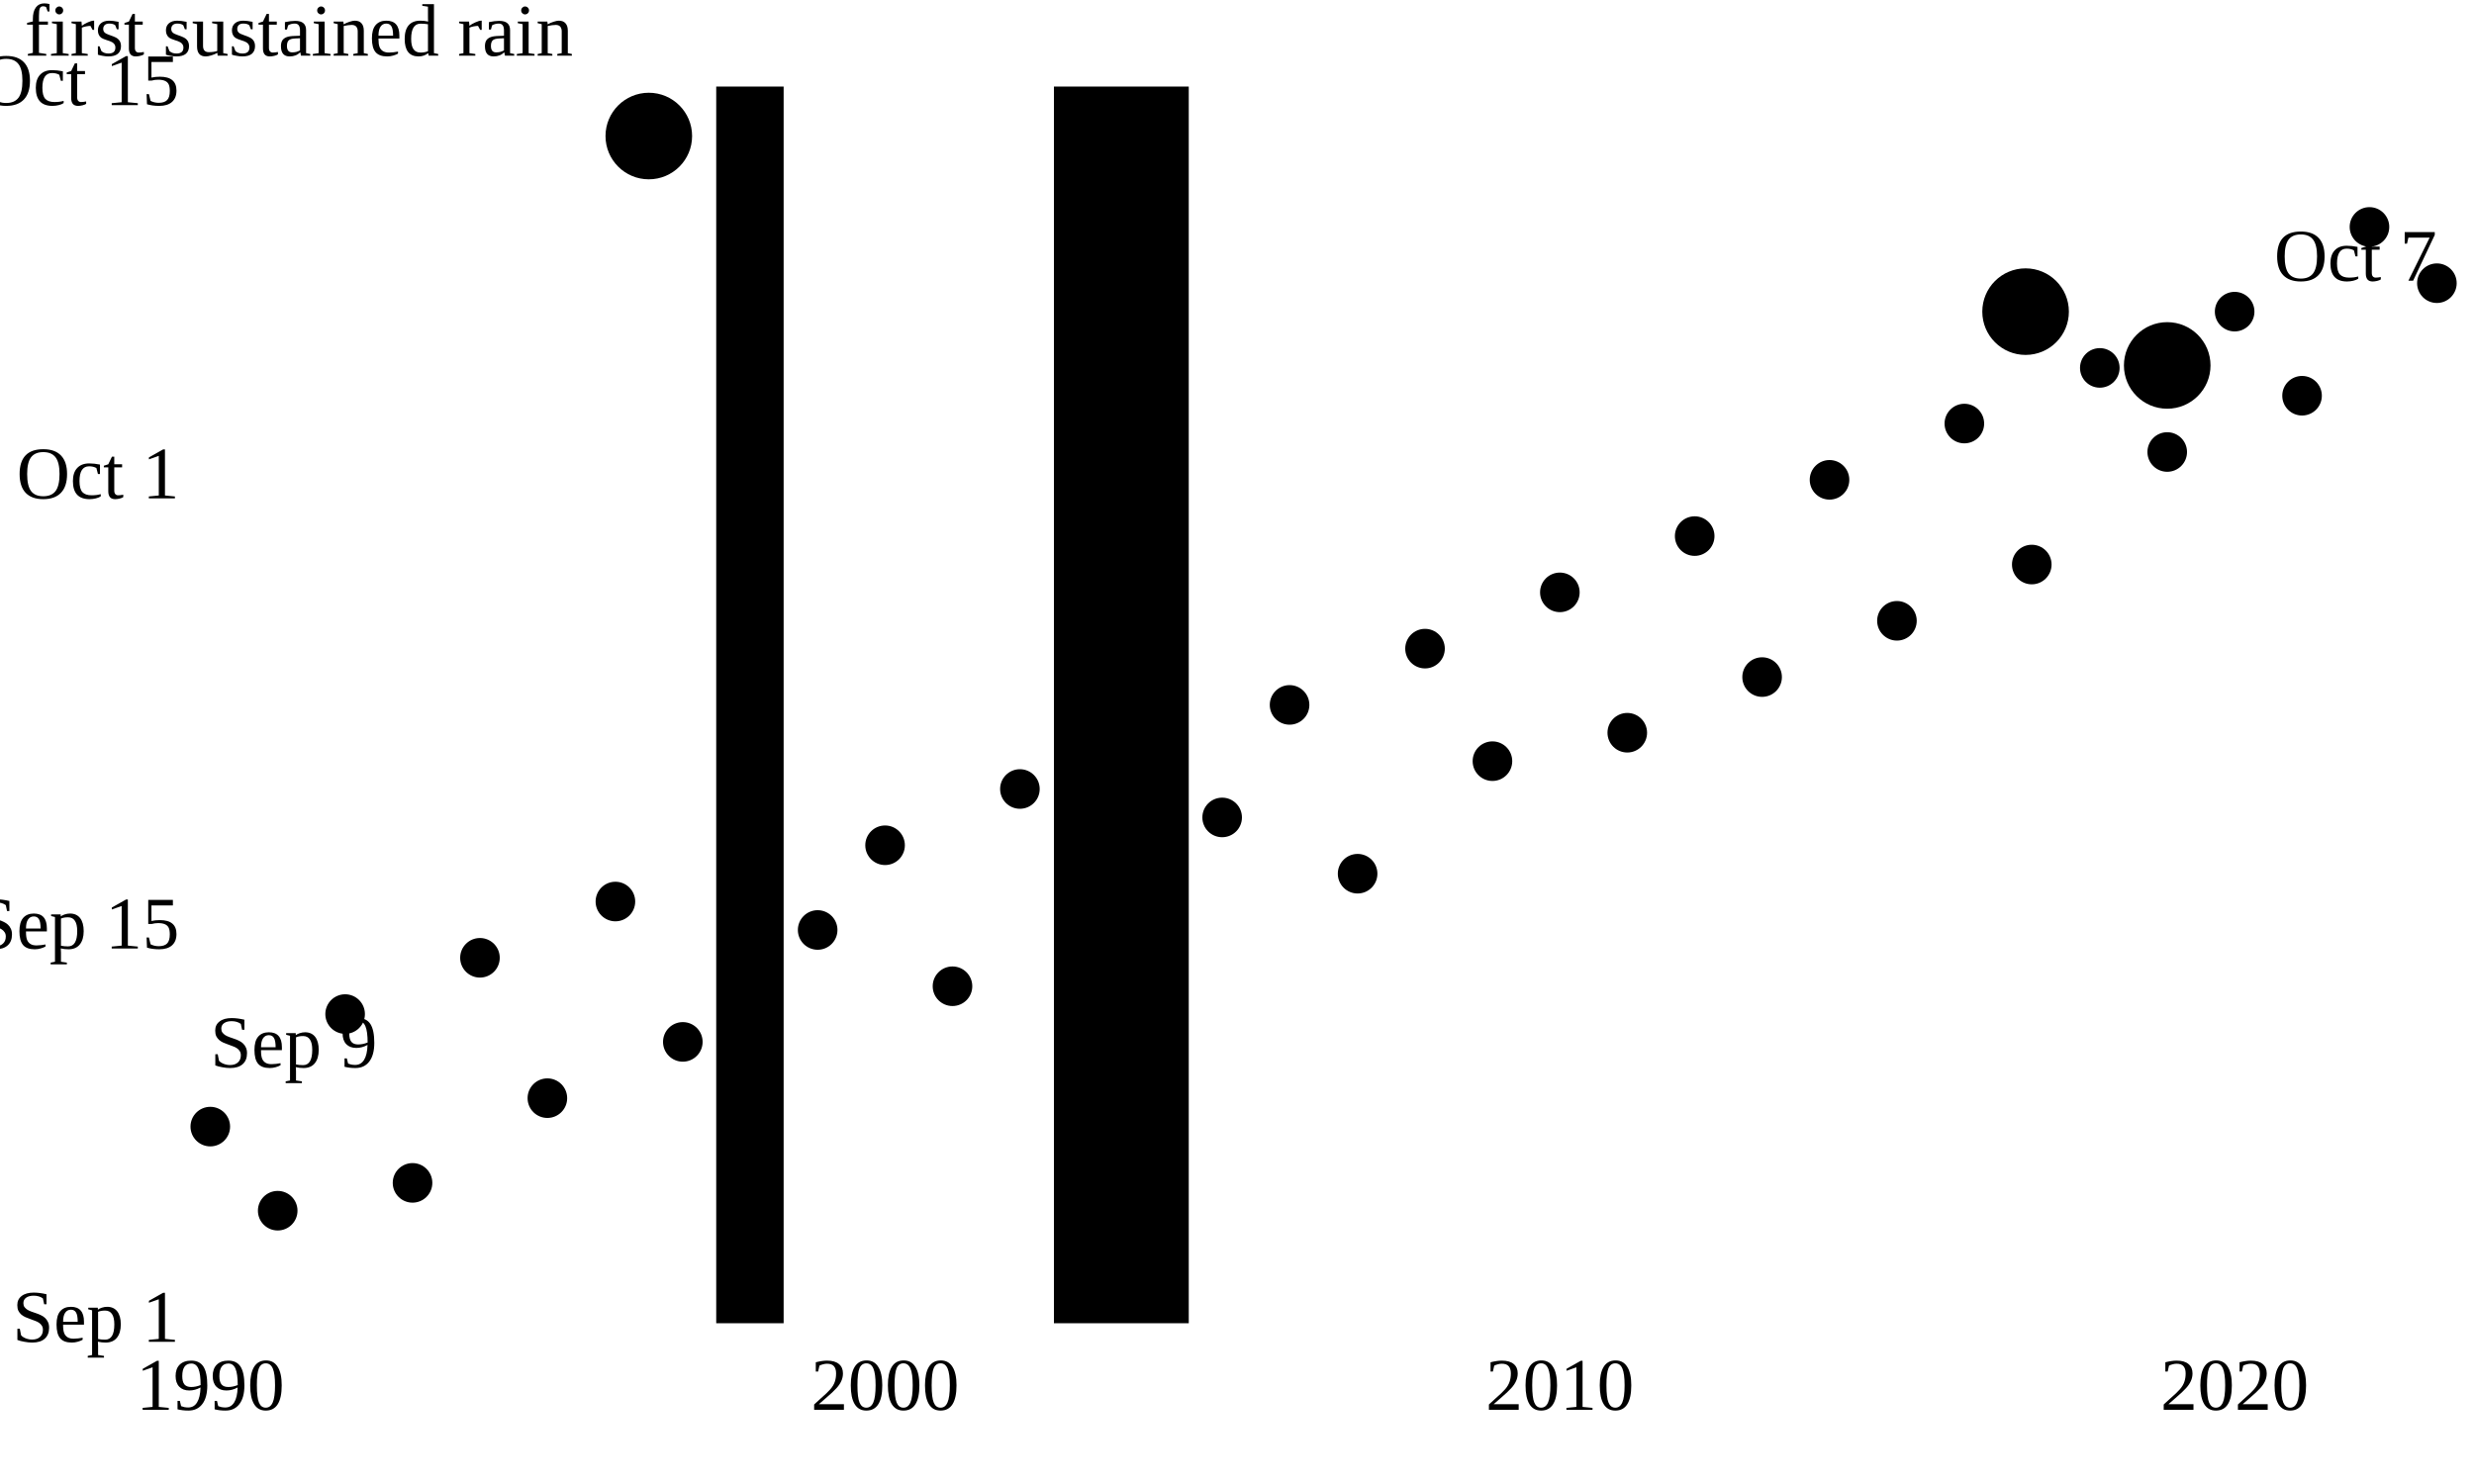
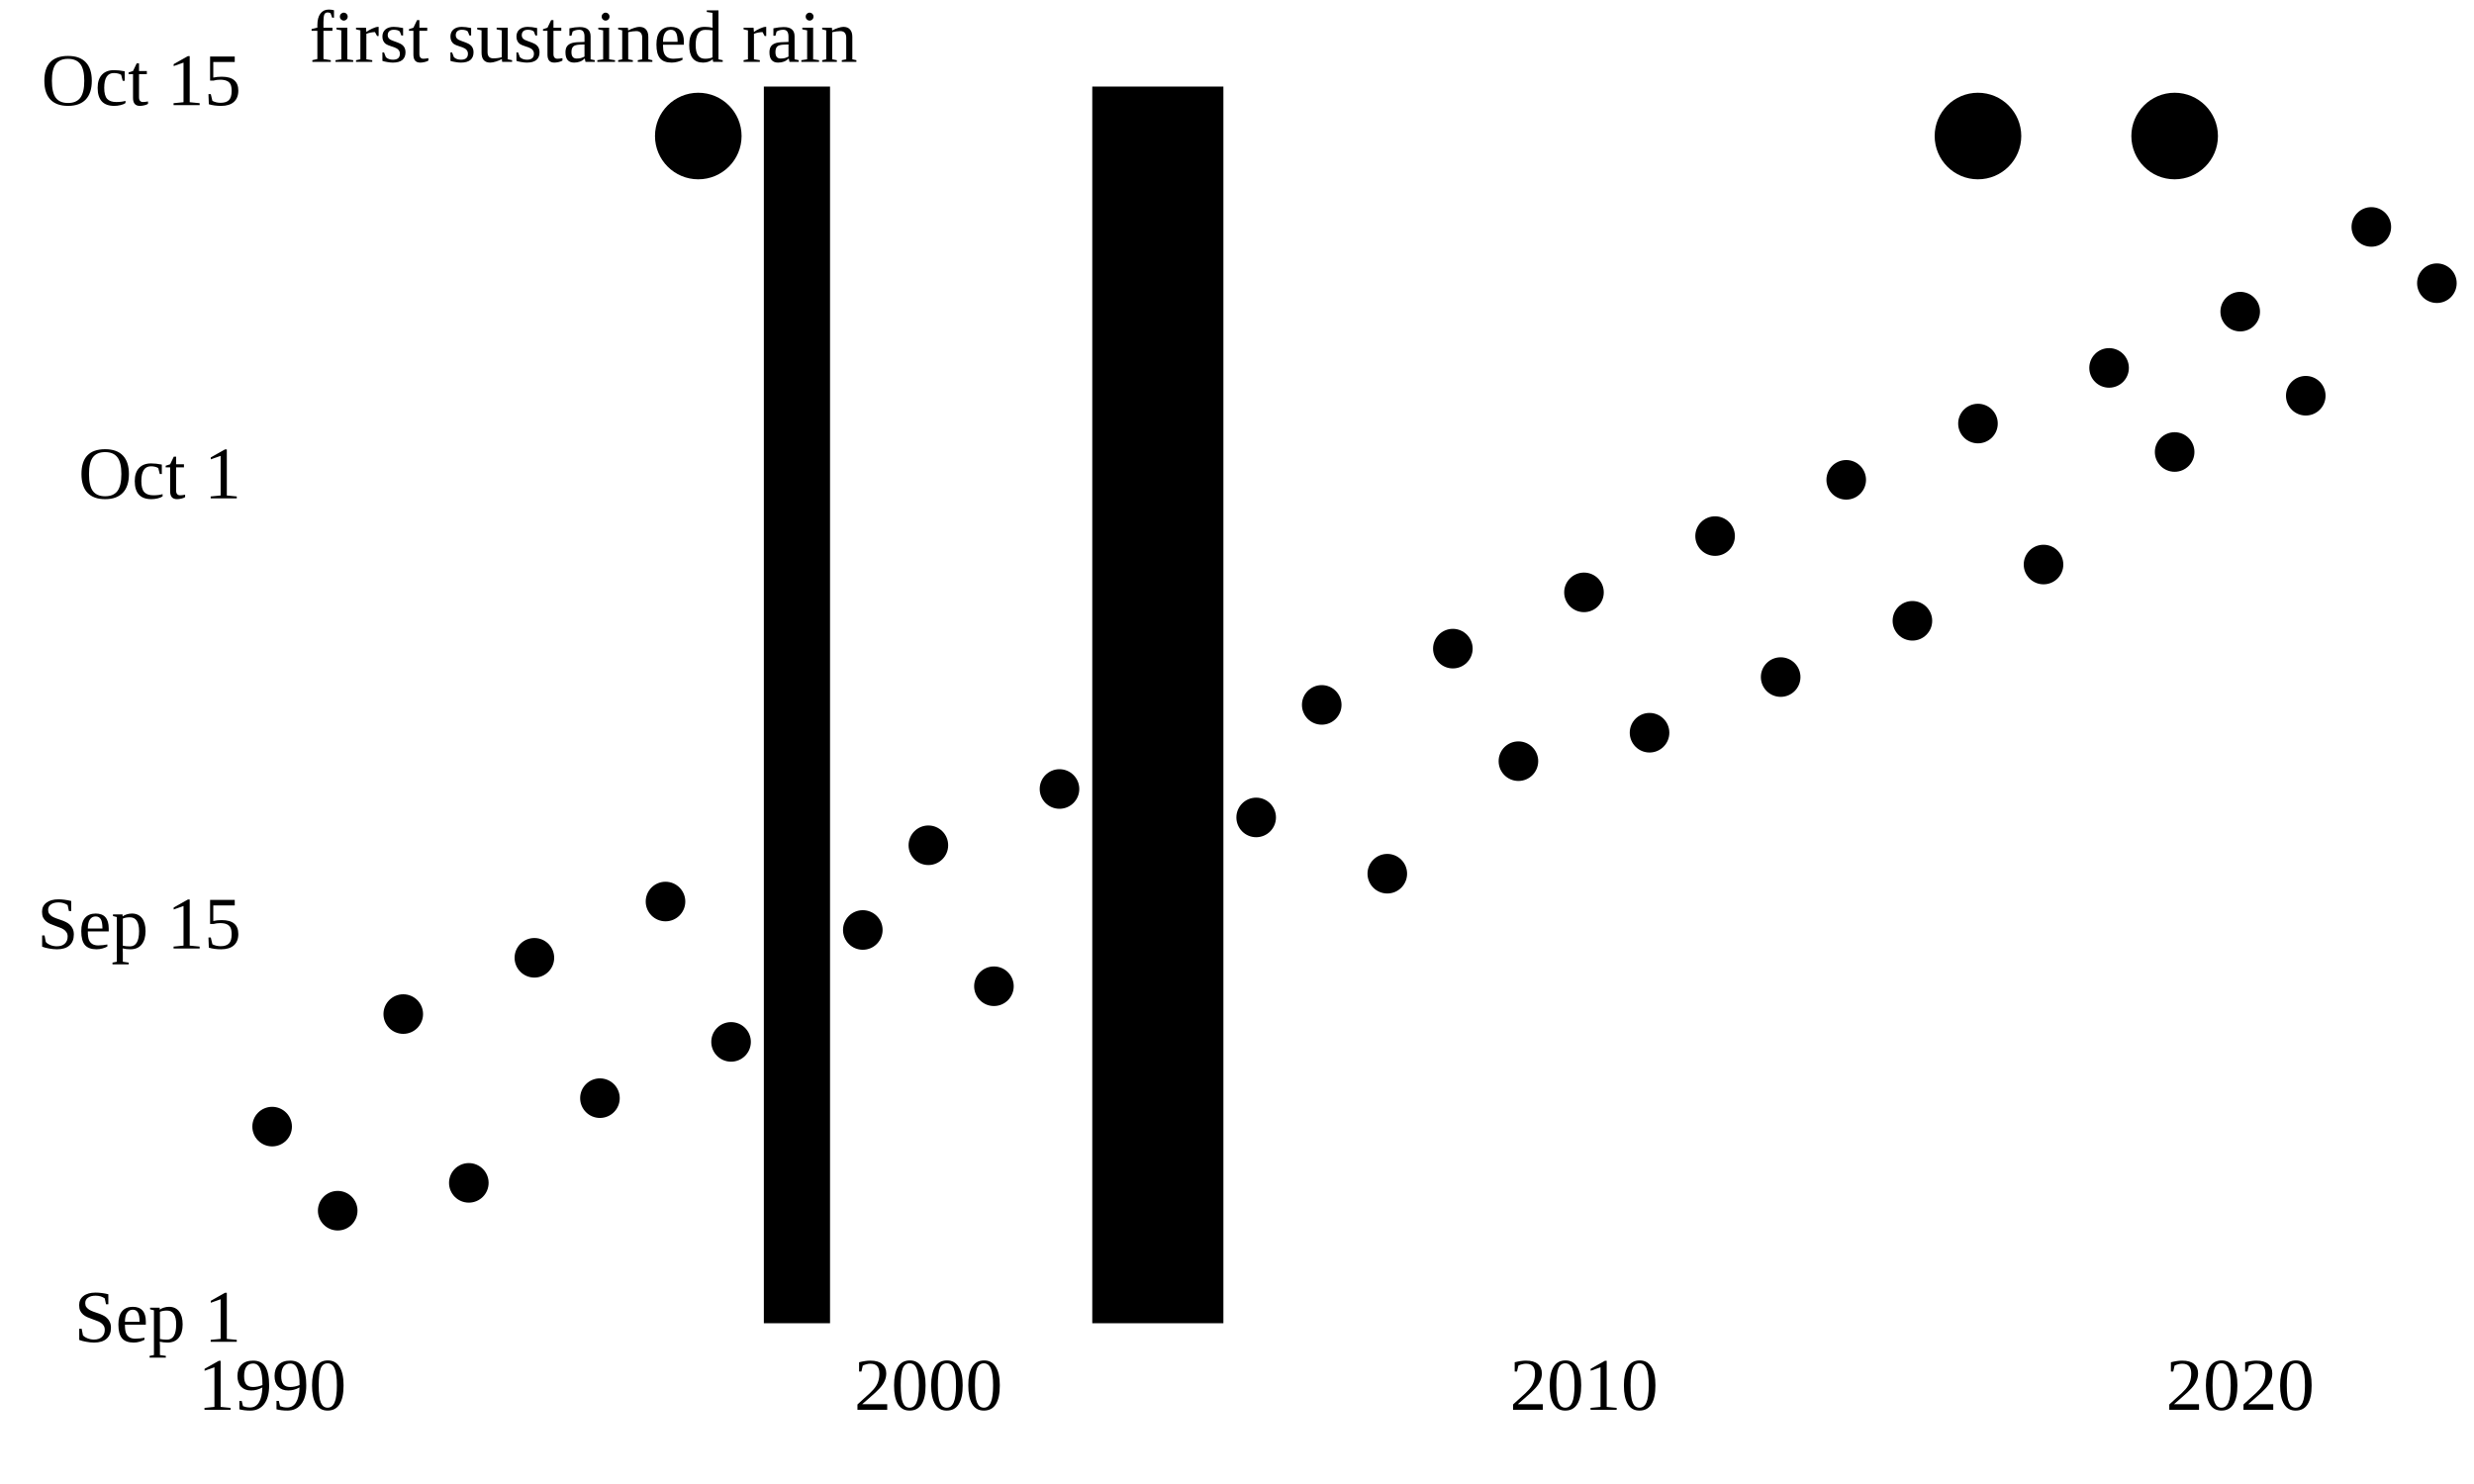
<svg viewBox="0 0 400 240" role="img" aria-labelledby="p1-name" preserveAspectRatio="xMidYMid meet">
-   <rect class="gaprect" x="115.8" y="14" width="10.9" height="200" />
-   <rect class="gaprect" x="170.4" y="14" width="21.8" height="200" />
-   <line class="seam" x1="104.9" y1="14" x2="104.9" y2="214" />
-   <line class="axis" x1="34" y1="14" x2="34" y2="214" />
-   <line class="axis" x1="34" y1="214" x2="394" y2="214" />
-   <line class="tickline" x1="31" y1="214" x2="34" y2="214" />
-   <text class="ticklabel" x="29" y="217" text-anchor="end">Sep 1</text>
-   <line class="tickline" x1="31" y1="150.4" x2="34" y2="150.4" />
-   <text class="ticklabel" x="29" y="153.4" text-anchor="end">Sep 15</text>
-   <line class="tickline" x1="31" y1="77.6" x2="34" y2="77.6" />
-   <text class="ticklabel" x="29" y="80.6" text-anchor="end">Oct 1</text>
-   <line class="tickline" x1="31" y1="14" x2="34" y2="14" />
-   <text class="ticklabel" x="29" y="17" text-anchor="end">Oct 15</text>
-   <line class="tickline" x1="34" y1="214" x2="34" y2="217" />
-   <text class="ticklabel" x="34" y="228" text-anchor="middle">1990</text>
-   <line class="tickline" x1="143.1" y1="214" x2="143.1" y2="217" />
-   <text class="ticklabel" x="143.1" y="228" text-anchor="middle">2000</text>
-   <line class="tickline" x1="252.2" y1="214" x2="252.2" y2="217" />
-   <text class="ticklabel" x="252.2" y="228" text-anchor="middle">2010</text>
-   <line class="tickline" x1="361.3" y1="214" x2="361.3" y2="217" />
-   <text class="ticklabel" x="361.3" y="228" text-anchor="middle">2020</text>
-   <text class="axislabel" x="4" y="9" text-anchor="start">first sustained rain</text>
-   <line class="meanline" x1="34" y1="177.6" x2="77.6" y2="177.6" />
-   <text class="meanlabel" x="34" y="172.6" text-anchor="start">Sep 9</text>
-   <line class="meanline" x1="339.5" y1="50.4" x2="394" y2="50.4" />
-   <text class="meanlabel" x="394" y="45.4" text-anchor="end">Oct 7</text>
-   <circle class="dot" cx="34" cy="182.2" r="3.2" />
-   <circle class="dot" cx="44.9" cy="195.8" r="3.2" />
-   <circle class="dot" cx="55.8" cy="164" r="3.2" />
-   <circle class="dot" cx="66.7" cy="191.3" r="3.2" />
-   <circle class="dot" cx="77.6" cy="154.9" r="3.2" />
-   <circle class="dot" cx="88.5" cy="177.6" r="3.2" />
-   <circle class="dot" cx="99.5" cy="145.8" r="3.2" />
-   <circle class="dot" cx="110.4" cy="168.5" r="3.2" />
-   <circle class="dot" cx="132.2" cy="150.4" r="3.2" />
-   <circle class="dot" cx="143.1" cy="136.7" r="3.2" />
-   <circle class="dot" cx="154" cy="159.5" r="3.2" />
-   <circle class="dot" cx="164.9" cy="127.6" r="3.2" />
-   <circle class="dot" cx="197.6" cy="132.2" r="3.2" />
-   <circle class="dot" cx="208.5" cy="114" r="3.2" />
-   <circle class="dot" cx="219.5" cy="141.3" r="3.2" />
-   <circle class="dot" cx="230.4" cy="104.9" r="3.2" />
-   <circle class="dot" cx="241.3" cy="123.1" r="3.2" />
-   <circle class="dot" cx="252.2" cy="95.8" r="3.2" />
-   <circle class="dot" cx="263.1" cy="118.5" r="3.2" />
-   <circle class="dot" cx="274" cy="86.7" r="3.2" />
-   <circle class="dot" cx="284.9" cy="109.5" r="3.2" />
-   <circle class="dot" cx="295.8" cy="77.6" r="3.2" />
-   <circle class="dot" cx="306.7" cy="100.4" r="3.2" />
-   <circle class="dot" cx="317.6" cy="68.5" r="3.2" />
-   <circle class="dot" cx="328.5" cy="91.3" r="3.2" />
-   <circle class="dot" cx="339.5" cy="59.5" r="3.2" />
-   <circle class="dot hollow" cx="350.4" cy="73.1" r="3.2" />
-   <circle class="dot" cx="361.3" cy="50.4" r="3.2" />
-   <circle class="dot" cx="372.2" cy="64" r="3.2" />
-   <circle class="dot" cx="383.1" cy="36.7" r="3.2" />
+   <rect class="gaprect" x="123.5" y="14" width="10.7" height="200" />
+   <rect class="gaprect" x="176.6" y="14" width="21.2" height="200" />
+   <line class="seam" x1="112.9" y1="14" x2="112.9" y2="214" />
+   <line class="axis" x1="44" y1="14" x2="44" y2="214" />
+   <line class="axis" x1="44" y1="214" x2="394" y2="214" />
+   <line class="tickline" x1="41" y1="214" x2="44" y2="214" />
+   <text class="ticklabel" x="39" y="217" text-anchor="end">Sep 1</text>
+   <line class="tickline" x1="41" y1="150.4" x2="44" y2="150.4" />
+   <text class="ticklabel" x="39" y="153.4" text-anchor="end">Sep 15</text>
+   <line class="tickline" x1="41" y1="77.6" x2="44" y2="77.6" />
+   <text class="ticklabel" x="39" y="80.6" text-anchor="end">Oct 1</text>
+   <line class="tickline" x1="41" y1="14" x2="44" y2="14" />
+   <text class="ticklabel" x="39" y="17" text-anchor="end">Oct 15</text>
+   <line class="tickline" x1="44" y1="214" x2="44" y2="217" />
+   <text class="ticklabel" x="44" y="228" text-anchor="middle">1990</text>
+   <line class="tickline" x1="150.1" y1="214" x2="150.1" y2="217" />
+   <text class="ticklabel" x="150.1" y="228" text-anchor="middle">2000</text>
+   <line class="tickline" x1="256.1" y1="214" x2="256.1" y2="217" />
+   <text class="ticklabel" x="256.1" y="228" text-anchor="middle">2010</text>
+   <line class="tickline" x1="362.2" y1="214" x2="362.2" y2="217" />
+   <text class="ticklabel" x="362.2" y="228" text-anchor="middle">2020</text>
+   <text class="axislabel" x="50" y="10" text-anchor="start">first sustained rain</text>
+   <line class="meanline" x1="44" y1="177.6" x2="86.4" y2="177.6" />
+   <line class="meanline" x1="341" y1="50.4" x2="394" y2="50.4" />
+   <circle class="dot" cx="44" cy="182.2" r="3.2" />
+   <circle class="dot" cx="54.6" cy="195.8" r="3.2" />
+   <circle class="dot" cx="65.2" cy="164" r="3.2" />
+   <circle class="dot" cx="75.8" cy="191.3" r="3.2" />
+   <circle class="dot" cx="86.4" cy="154.9" r="3.2" />
+   <circle class="dot" cx="97" cy="177.6" r="3.2" />
+   <circle class="dot" cx="107.6" cy="145.8" r="3.2" />
+   <circle class="dot" cx="118.2" cy="168.5" r="3.2" />
+   <circle class="dot" cx="139.5" cy="150.4" r="3.2" />
+   <circle class="dot" cx="150.1" cy="136.7" r="3.2" />
+   <circle class="dot" cx="160.7" cy="159.5" r="3.2" />
+   <circle class="dot" cx="171.3" cy="127.6" r="3.2" />
+   <circle class="dot" cx="203.1" cy="132.2" r="3.2" />
+   <circle class="dot" cx="213.7" cy="114" r="3.2" />
+   <circle class="dot" cx="224.3" cy="141.3" r="3.2" />
+   <circle class="dot" cx="234.9" cy="104.9" r="3.2" />
+   <circle class="dot" cx="245.5" cy="123.1" r="3.2" />
+   <circle class="dot" cx="256.1" cy="95.8" r="3.2" />
+   <circle class="dot" cx="266.7" cy="118.5" r="3.2" />
+   <circle class="dot" cx="277.3" cy="86.7" r="3.2" />
+   <circle class="dot" cx="287.9" cy="109.5" r="3.2" />
+   <circle class="dot" cx="298.5" cy="77.6" r="3.2" />
+   <circle class="dot" cx="309.2" cy="100.4" r="3.2" />
+   <circle class="dot" cx="319.8" cy="68.5" r="3.2" />
+   <circle class="dot" cx="330.4" cy="91.3" r="3.2" />
+   <circle class="dot" cx="341" cy="59.5" r="3.2" />
+   <circle class="dot hollow" cx="351.6" cy="73.1" r="3.2" />
+   <circle class="dot" cx="362.2" cy="50.4" r="3.2" />
+   <circle class="dot" cx="372.8" cy="64" r="3.2" />
+   <circle class="dot" cx="383.4" cy="36.7" r="3.2" />
  <circle class="dot" cx="394" cy="45.8" r="3.2" />
  <g class="keychip">
-     <circle cx="104.9" cy="22" r="7" />
-     <text x="104.9" y="25.2" text-anchor="middle">a</text>
+     <circle cx="112.9" cy="22" r="7" />
+     <text x="112.9" y="25.2" text-anchor="middle">a</text>
  </g>
  <g class="keychip">
-     <circle cx="181.3" cy="22" r="7" />
-     <text x="181.3" y="25.2" text-anchor="middle">b</text>
+     <circle cx="187.2" cy="22" r="7" />
+     <text x="187.2" y="25.2" text-anchor="middle">b</text>
  </g>
  <g class="keychip">
-     <circle cx="327.5" cy="50.4" r="7" />
-     <text x="327.5" y="53.6" text-anchor="middle">c</text>
+     <circle cx="319.8" cy="22" r="7" />
+     <text x="319.8" y="25.2" text-anchor="middle">c</text>
  </g>
  <g class="keychip">
-     <circle cx="350.4" cy="59.1" r="7" />
-     <text x="350.4" y="62.3" text-anchor="middle">d</text>
+     <circle cx="351.6" cy="22" r="7" />
+     <text x="351.6" y="25.2" text-anchor="middle">d</text>
  </g>
</svg>
